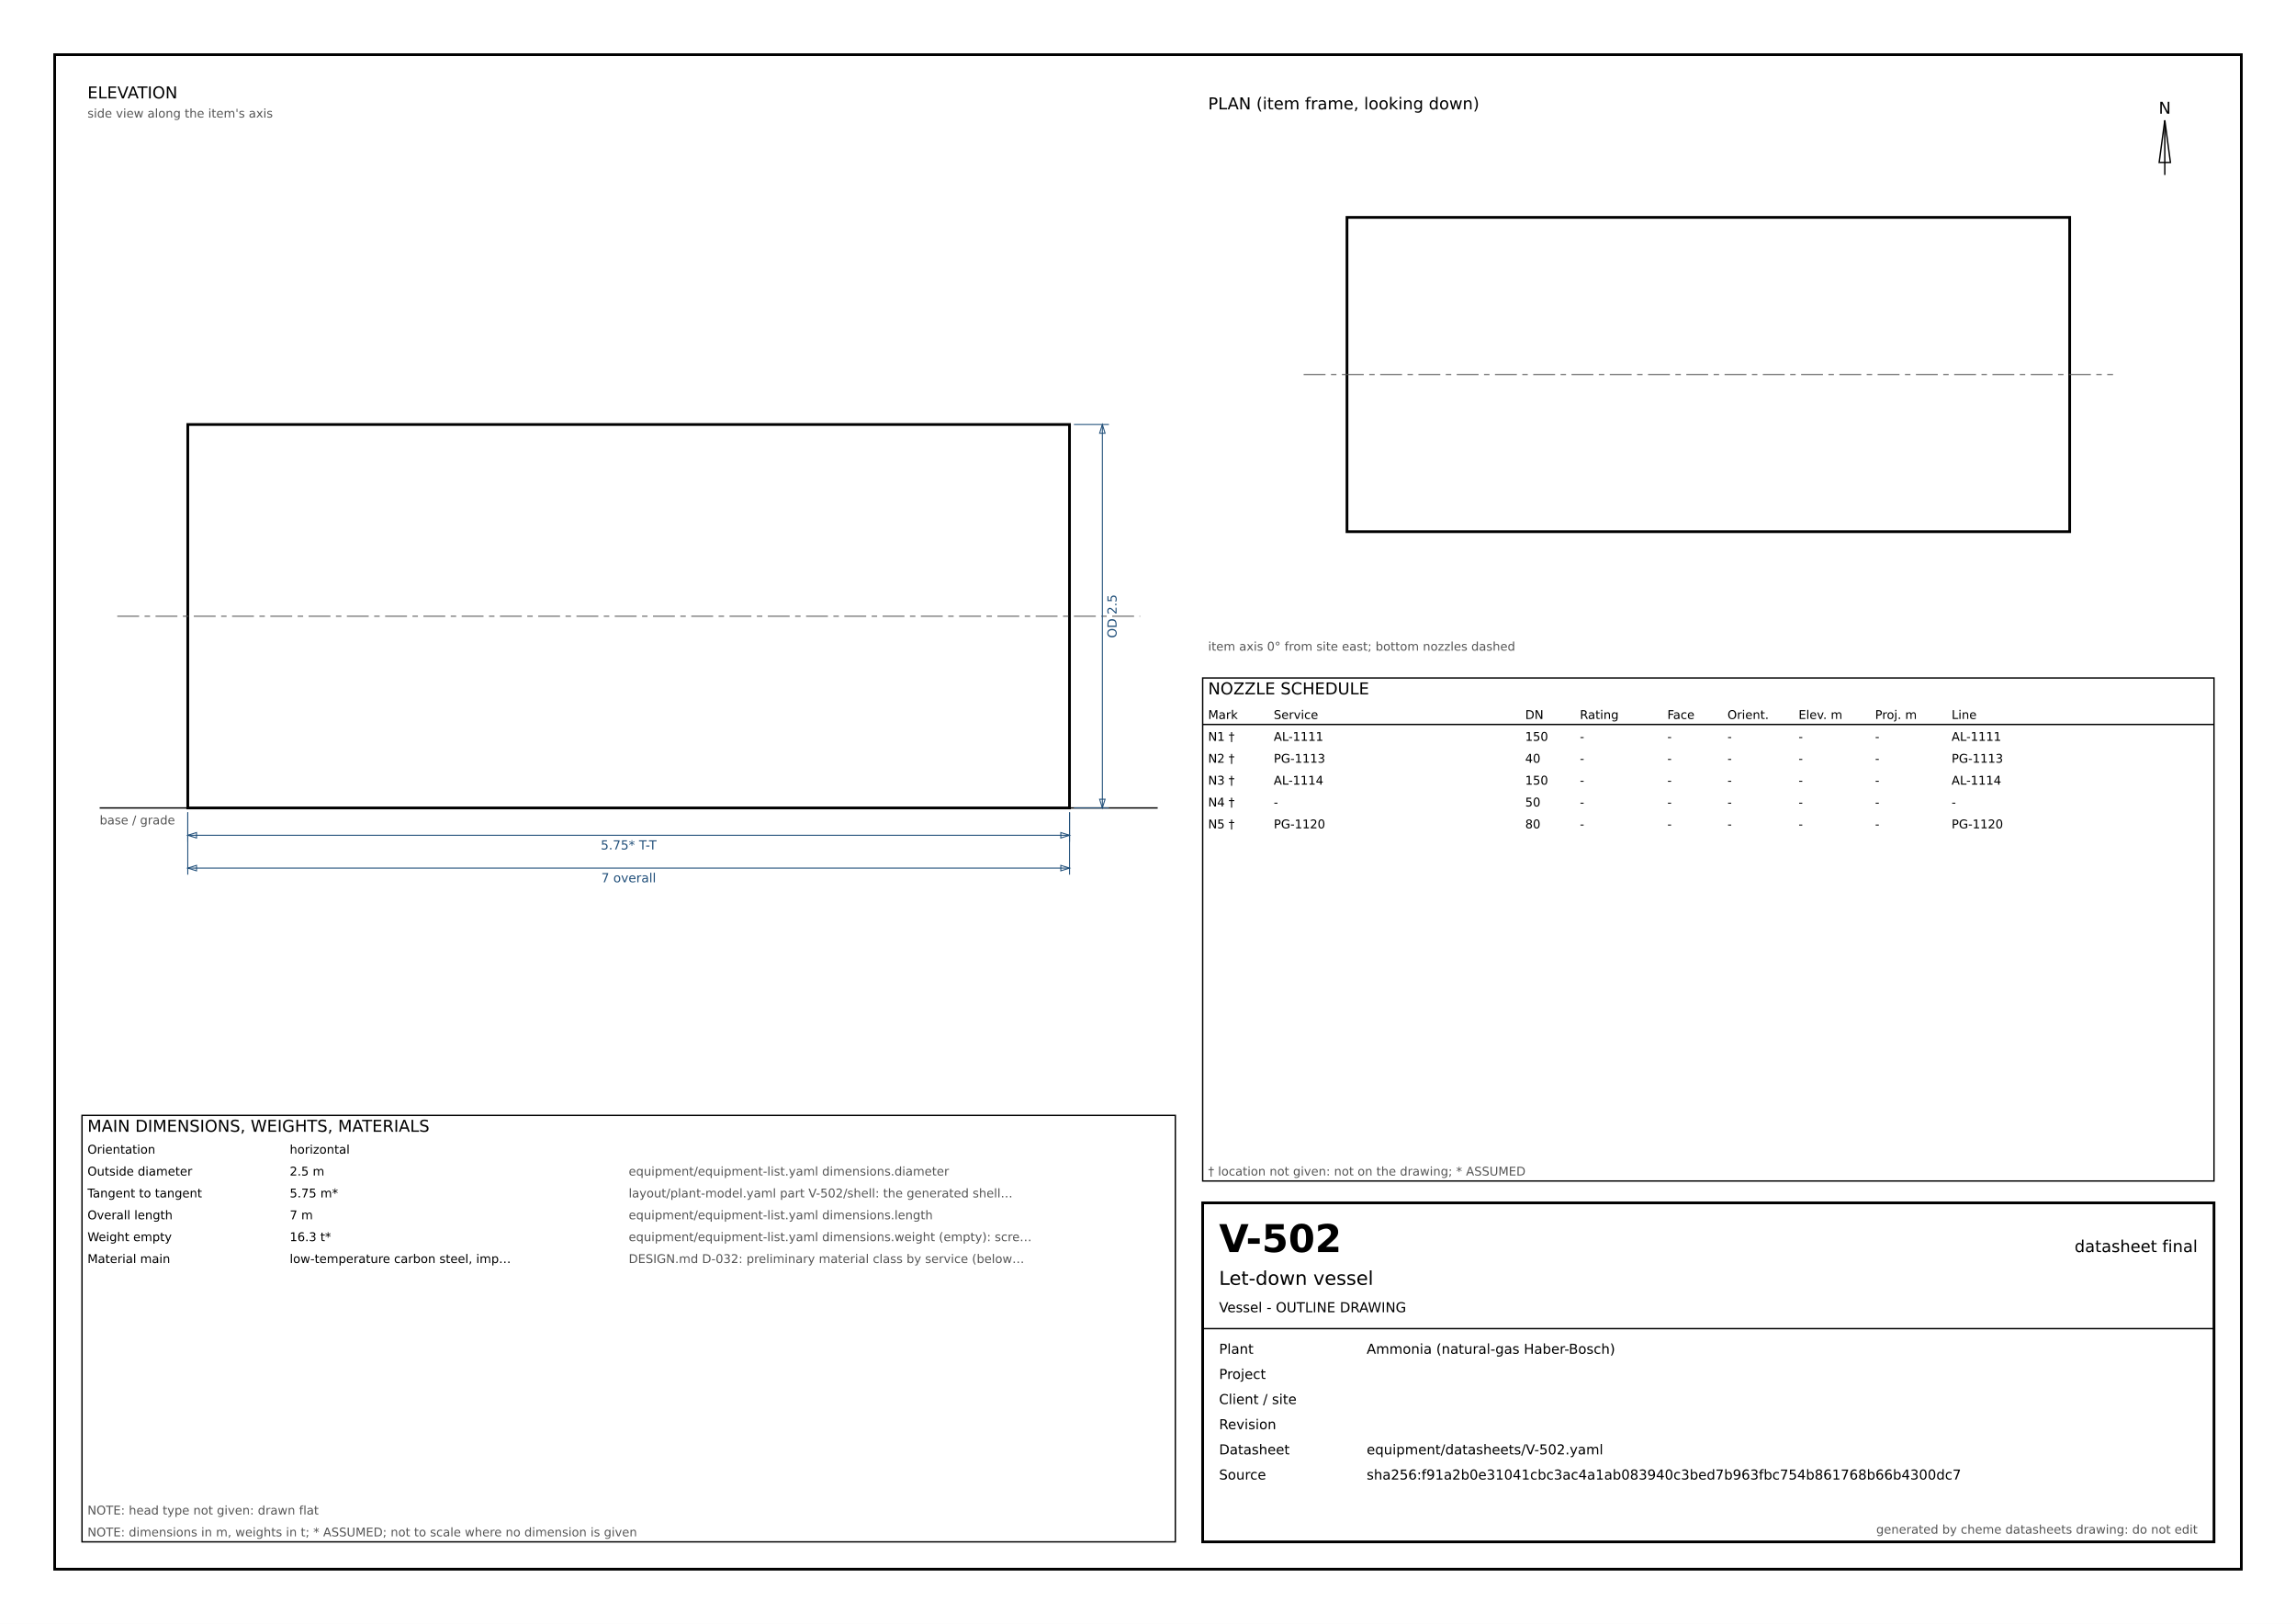
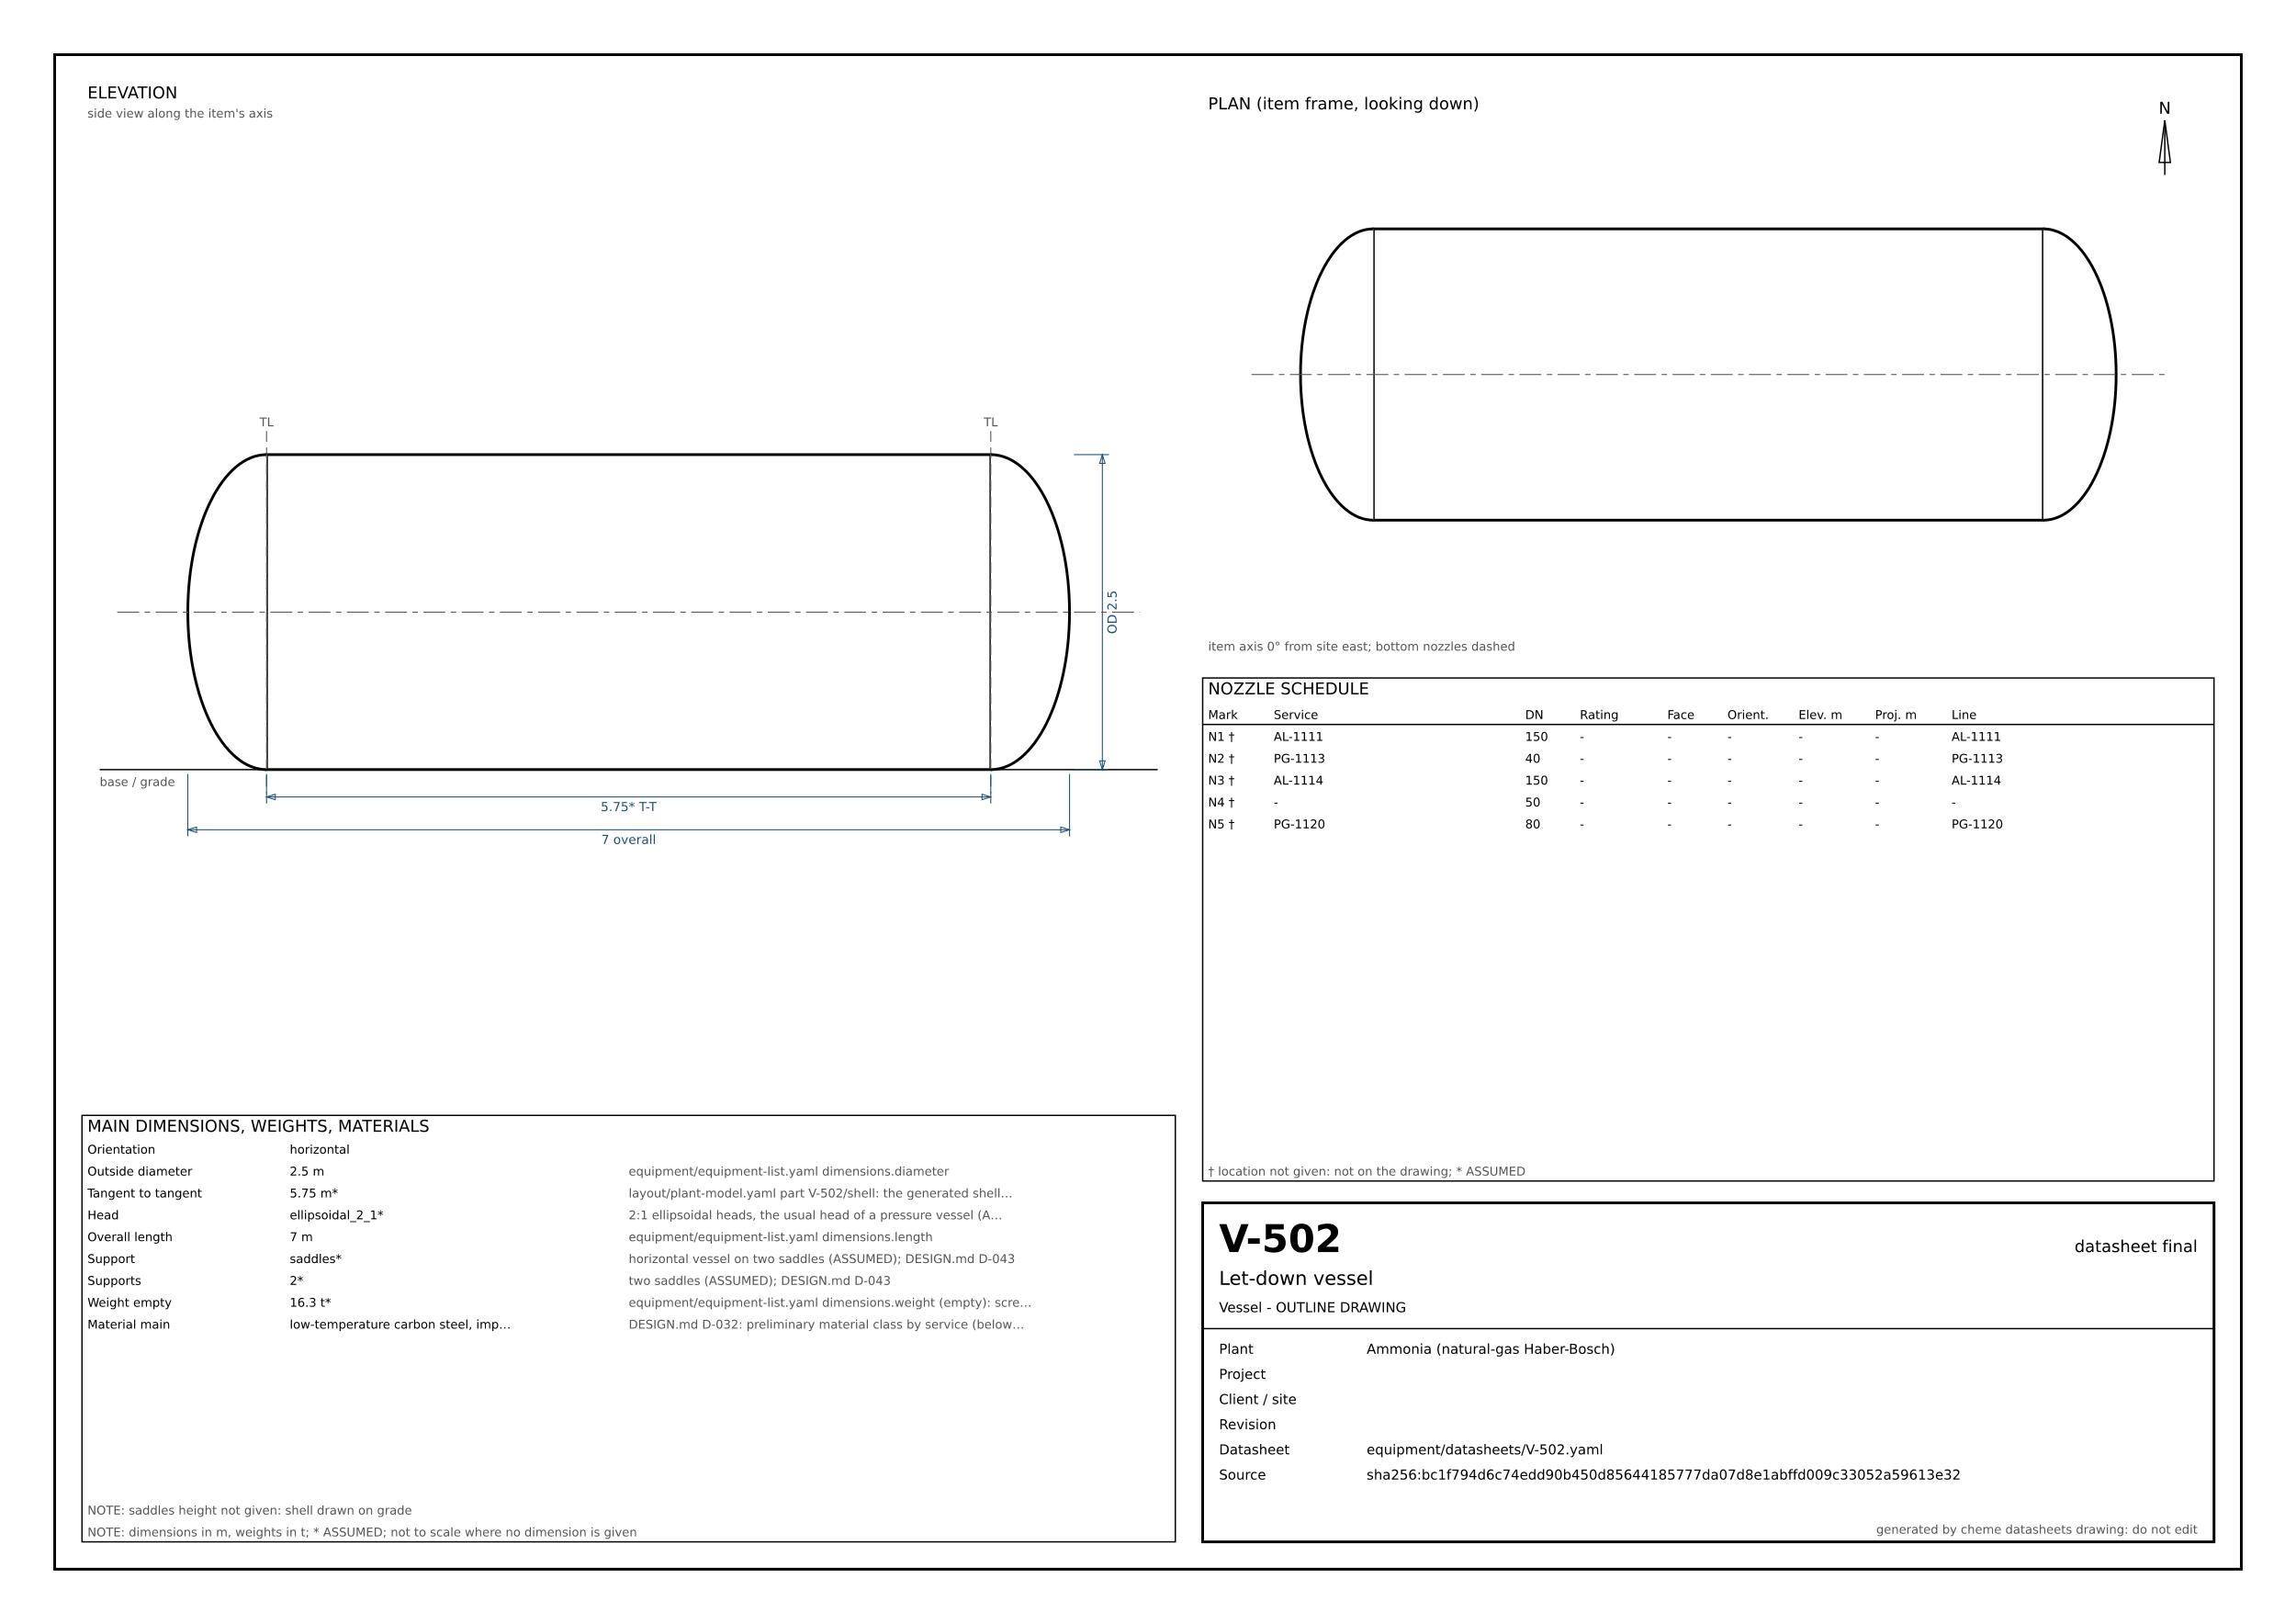
<svg xmlns="http://www.w3.org/2000/svg" width="420mm" height="297mm" viewBox="0 0 420 297">
  <style>
.frame{fill:none;stroke:#000;stroke-width:0.5}
.thin{fill:none;stroke:#000;stroke-width:0.25}
.outline{fill:#fff;stroke:#000;stroke-width:0.5}
.hidden{fill:none;stroke:#000;stroke-width:0.25;stroke-dasharray:1.5 1}
.centre{fill:none;stroke:#555;stroke-width:0.18;stroke-dasharray:4 1 1 1}
.tl{fill:none;stroke:#555;stroke-width:0.18;stroke-dasharray:2 1}
.dim{fill:none;stroke:#1f4e79;stroke-width:0.18}
.nozzle{fill:#fff;stroke:#b71c1c;stroke-width:0.35}
.section{fill:none;stroke:#2e7d32;stroke-width:0.25;stroke-dasharray:2 1}
text{font-family:'DejaVu Sans',Arial,Helvetica,sans-serif;fill:#000}
.t2{font-size:2.2px}.t25{font-size:2.5px}.t3{font-size:3px}.t35{font-size:3.5px}
.t5{font-size:5px;font-weight:bold}.t7{font-size:7px;font-weight:bold}
.dimt{font-size:2.3px;fill:#1f4e79}.nt{font-size:2.3px;fill:#b71c1c}
.note{font-size:2.2px;fill:#555}
.draft{font-size:40px;font-weight:bold;fill:#c62828;fill-opacity:0.12}
</style>
  <rect x="0" y="0" width="420" height="297" fill="#fff" />
  <rect x="10" y="10" width="400" height="277" class="frame" />
  <text x="16" y="18" class="t3" text-anchor="start">ELEVATION</text>
-   <rect x="34.35" y="77.64" width="161.29" height="70.13" class="outline" />
-   <line x1="21.45" y1="112.71" x2="208.55" y2="112.71" class="centre" />
-   <line x1="18.23" y1="147.77" x2="211.77" y2="147.77" class="thin" />
-   <text x="18.23" y="150.77" class="note" text-anchor="start">base / grade</text>
-   <line x1="34.35" y1="148.57" x2="34.35" y2="159.97" class="dim" />
-   <line x1="195.65" y1="148.57" x2="195.65" y2="159.97" class="dim" />
-   <line x1="34.35" y1="158.77" x2="195.65" y2="158.77" class="dim" />
-   <path d="M34.35,158.77 l1.6,0.5 l0,-1 z" class="dim" />
-   <path d="M195.65,158.77 l-1.6,0.5 l0,-1 z" class="dim" />
-   <text x="115" y="161.37" class="dimt" text-anchor="middle">7 overall</text>
-   <line x1="34.35" y1="148.57" x2="34.35" y2="153.97" class="dim" />
-   <line x1="195.65" y1="148.57" x2="195.65" y2="153.97" class="dim" />
-   <line x1="34.35" y1="152.77" x2="195.65" y2="152.77" class="dim" />
-   <path d="M34.35,152.77 l1.6,0.5 l0,-1 z" class="dim" />
-   <path d="M195.65,152.77 l-1.6,0.5 l0,-1 z" class="dim" />
-   <text x="115" y="155.37" class="dimt" text-anchor="middle">5.75* T-T</text>
-   <line x1="196.45" y1="147.77" x2="202.85" y2="147.77" class="dim" />
-   <line x1="196.45" y1="77.64" x2="202.85" y2="77.64" class="dim" />
-   <line x1="201.65" y1="147.77" x2="201.65" y2="77.64" class="dim" />
-   <path d="M201.65,147.77 l0.5,-1.6 l-1,0 z" class="dim" />
-   <path d="M201.65,77.64 l0.5,1.6 l-1,0 z" class="dim" />
-   <text x="204.25" y="112.71" class="dimt" text-anchor="middle" transform="rotate(-90 204.25 112.71)">OD 2.5</text>
-   <rect x="246.4" y="39.76" width="132.2" height="57.48" class="outline" />
-   <line x1="238.47" y1="68.5" x2="386.53" y2="68.5" class="centre" />
+   <rect x="48.76" y="83.15" width="132.49" height="57.6" class="outline" />
+   <path d="M48.76,83.15 A14.4,28.8 0 0 0 48.76,140.76" class="outline" />
+   <path d="M181.24,83.15 A14.4,28.8 0 0 1 181.24,140.76" class="outline" />
+   <line x1="48.76" y1="78.83" x2="48.76" y2="145.08" class="tl" />
+   <text x="48.76" y="77.97" class="note" text-anchor="middle">TL</text>
+   <line x1="181.24" y1="78.83" x2="181.24" y2="145.08" class="tl" />
+   <text x="181.24" y="77.97" class="note" text-anchor="middle">TL</text>
+   <line x1="21.45" y1="111.96" x2="208.55" y2="111.96" class="centre" />
+   <line x1="18.23" y1="140.76" x2="211.77" y2="140.76" class="thin" />
+   <text x="18.23" y="143.76" class="note" text-anchor="start">base / grade</text>
+   <line x1="34.35" y1="141.56" x2="34.35" y2="152.96" class="dim" />
+   <line x1="195.65" y1="141.56" x2="195.65" y2="152.96" class="dim" />
+   <line x1="34.35" y1="151.76" x2="195.65" y2="151.76" class="dim" />
+   <path d="M34.35,151.76 l1.6,0.5 l0,-1 z" class="dim" />
+   <path d="M195.65,151.76 l-1.6,0.5 l0,-1 z" class="dim" />
+   <text x="115" y="154.36" class="dimt" text-anchor="middle">7 overall</text>
+   <line x1="48.76" y1="141.56" x2="48.76" y2="146.96" class="dim" />
+   <line x1="181.24" y1="141.56" x2="181.24" y2="146.96" class="dim" />
+   <line x1="48.76" y1="145.76" x2="181.24" y2="145.76" class="dim" />
+   <path d="M48.76,145.76 l1.6,0.5 l0,-1 z" class="dim" />
+   <path d="M181.24,145.76 l-1.6,0.5 l0,-1 z" class="dim" />
+   <text x="115" y="148.36" class="dimt" text-anchor="middle">5.75* T-T</text>
+   <line x1="196.45" y1="140.76" x2="202.85" y2="140.76" class="dim" />
+   <line x1="196.45" y1="83.15" x2="202.85" y2="83.15" class="dim" />
+   <line x1="201.65" y1="140.76" x2="201.65" y2="83.15" class="dim" />
+   <path d="M201.65,140.76 l0.5,-1.6 l-1,0 z" class="dim" />
+   <path d="M201.65,83.15 l0.5,1.6 l-1,0 z" class="dim" />
+   <text x="204.25" y="111.96" class="dimt" text-anchor="middle" transform="rotate(-90 204.25 111.96)">OD 2.5</text>
+   <rect x="251.22" y="41.86" width="122.55" height="53.28" class="outline" />
+   <path d="M251.22,41.86 A13.32,26.64 0 0 0 251.22,95.14" class="outline" />
+   <path d="M373.78,41.86 A13.32,26.64 0 0 1 373.78,95.14" class="outline" />
+   <line x1="228.95" y1="68.5" x2="396.05" y2="68.5" class="centre" />
  <line x1="396" y1="32" x2="396" y2="22" class="thin" />
  <path d="M396,22 L394.97,29.71 L397.03,29.71 z" class="thin" />
  <text x="396" y="20.8" class="t3" text-anchor="middle">N</text>
  <text x="221" y="20" class="t3" text-anchor="start">PLAN (item frame, looking down)</text>
  <text x="221" y="119" class="note" text-anchor="start">item axis 0° from site east; bottom nozzles dashed</text>
  <text x="16" y="21.5" class="note" text-anchor="start">side view along the item's axis</text>
  <text x="221" y="127" class="t3" text-anchor="start">NOZZLE SCHEDULE</text>
  <text x="221" y="131.5" class="t2" text-anchor="start">Mark</text>
  <text x="233" y="131.5" class="t2" text-anchor="start">Service</text>
  <text x="279" y="131.5" class="t2" text-anchor="start">DN</text>
  <text x="289" y="131.5" class="t2" text-anchor="start">Rating</text>
  <text x="305" y="131.5" class="t2" text-anchor="start">Face</text>
  <text x="316" y="131.5" class="t2" text-anchor="start">Orient.</text>
  <text x="329" y="131.5" class="t2" text-anchor="start">Elev. m</text>
  <text x="343" y="131.5" class="t2" text-anchor="start">Proj. m</text>
  <text x="357" y="131.5" class="t2" text-anchor="start">Line</text>
  <line x1="220" y1="132.5" x2="405" y2="132.5" class="thin" />
  <text x="221" y="135.5" class="t2" text-anchor="start">N1 †</text>
  <text x="233" y="135.5" class="t2" text-anchor="start">AL-1111</text>
  <text x="279" y="135.5" class="t2" text-anchor="start">150</text>
  <text x="289" y="135.5" class="t2" text-anchor="start">-</text>
  <text x="305" y="135.5" class="t2" text-anchor="start">-</text>
  <text x="316" y="135.5" class="t2" text-anchor="start">-</text>
  <text x="329" y="135.5" class="t2" text-anchor="start">-</text>
  <text x="343" y="135.5" class="t2" text-anchor="start">-</text>
  <text x="357" y="135.5" class="t2" text-anchor="start">AL-1111</text>
  <text x="221" y="139.5" class="t2" text-anchor="start">N2 †</text>
  <text x="233" y="139.5" class="t2" text-anchor="start">PG-1113</text>
  <text x="279" y="139.5" class="t2" text-anchor="start">40</text>
  <text x="289" y="139.5" class="t2" text-anchor="start">-</text>
  <text x="305" y="139.5" class="t2" text-anchor="start">-</text>
  <text x="316" y="139.5" class="t2" text-anchor="start">-</text>
  <text x="329" y="139.5" class="t2" text-anchor="start">-</text>
  <text x="343" y="139.5" class="t2" text-anchor="start">-</text>
  <text x="357" y="139.5" class="t2" text-anchor="start">PG-1113</text>
  <text x="221" y="143.5" class="t2" text-anchor="start">N3 †</text>
  <text x="233" y="143.5" class="t2" text-anchor="start">AL-1114</text>
  <text x="279" y="143.5" class="t2" text-anchor="start">150</text>
  <text x="289" y="143.5" class="t2" text-anchor="start">-</text>
  <text x="305" y="143.5" class="t2" text-anchor="start">-</text>
  <text x="316" y="143.5" class="t2" text-anchor="start">-</text>
  <text x="329" y="143.5" class="t2" text-anchor="start">-</text>
  <text x="343" y="143.5" class="t2" text-anchor="start">-</text>
  <text x="357" y="143.5" class="t2" text-anchor="start">AL-1114</text>
  <text x="221" y="147.5" class="t2" text-anchor="start">N4 †</text>
  <text x="233" y="147.5" class="t2" text-anchor="start">-</text>
  <text x="279" y="147.5" class="t2" text-anchor="start">50</text>
  <text x="289" y="147.5" class="t2" text-anchor="start">-</text>
  <text x="305" y="147.5" class="t2" text-anchor="start">-</text>
  <text x="316" y="147.5" class="t2" text-anchor="start">-</text>
  <text x="329" y="147.5" class="t2" text-anchor="start">-</text>
  <text x="343" y="147.5" class="t2" text-anchor="start">-</text>
  <text x="357" y="147.5" class="t2" text-anchor="start">-</text>
  <text x="221" y="151.5" class="t2" text-anchor="start">N5 †</text>
  <text x="233" y="151.5" class="t2" text-anchor="start">PG-1120</text>
  <text x="279" y="151.5" class="t2" text-anchor="start">80</text>
  <text x="289" y="151.5" class="t2" text-anchor="start">-</text>
  <text x="305" y="151.5" class="t2" text-anchor="start">-</text>
  <text x="316" y="151.5" class="t2" text-anchor="start">-</text>
  <text x="329" y="151.5" class="t2" text-anchor="start">-</text>
  <text x="343" y="151.5" class="t2" text-anchor="start">-</text>
  <text x="357" y="151.5" class="t2" text-anchor="start">PG-1120</text>
  <text x="221" y="215" class="note" text-anchor="start">† location not given: not on the drawing; * ASSUMED</text>
  <rect x="220" y="124" width="185" height="92" class="thin" />
  <text x="16" y="207" class="t3" text-anchor="start">MAIN DIMENSIONS, WEIGHTS, MATERIALS</text>
  <text x="16" y="211" class="t2" text-anchor="start">Orientation</text>
  <text x="53" y="211" class="t2" text-anchor="start">horizontal</text>
  <text x="115" y="211" class="note" text-anchor="start" />
  <text x="16" y="215" class="t2" text-anchor="start">Outside diameter</text>
  <text x="53" y="215" class="t2" text-anchor="start">2.5 m</text>
  <text x="115" y="215" class="note" text-anchor="start">equipment/equipment-list.yaml dimensions.diameter</text>
  <text x="16" y="219" class="t2" text-anchor="start">Tangent to tangent</text>
  <text x="53" y="219" class="t2" text-anchor="start">5.75 m*</text>
  <text x="115" y="219" class="note" text-anchor="start">layout/plant-model.yaml part V-502/shell: the generated shell…</text>
-   <text x="16" y="223" class="t2" text-anchor="start">Overall length</text>
-   <text x="53" y="223" class="t2" text-anchor="start">7 m</text>
-   <text x="115" y="223" class="note" text-anchor="start">equipment/equipment-list.yaml dimensions.length</text>
-   <text x="16" y="227" class="t2" text-anchor="start">Weight empty</text>
-   <text x="53" y="227" class="t2" text-anchor="start">16.3 t*</text>
-   <text x="115" y="227" class="note" text-anchor="start">equipment/equipment-list.yaml dimensions.weight (empty): scre…</text>
-   <text x="16" y="231" class="t2" text-anchor="start">Material main</text>
-   <text x="53" y="231" class="t2" text-anchor="start">low-temperature carbon steel, imp…</text>
-   <text x="115" y="231" class="note" text-anchor="start">DESIGN.md D-032: preliminary material class by service (below…</text>
-   <text x="16" y="277" class="note" text-anchor="start">NOTE: head type not given: drawn flat</text>
+   <text x="16" y="223" class="t2" text-anchor="start">Head</text>
+   <text x="53" y="223" class="t2" text-anchor="start">ellipsoidal_2_1*</text>
+   <text x="115" y="223" class="note" text-anchor="start">2:1 ellipsoidal heads, the usual head of a pressure vessel (A…</text>
+   <text x="16" y="227" class="t2" text-anchor="start">Overall length</text>
+   <text x="53" y="227" class="t2" text-anchor="start">7 m</text>
+   <text x="115" y="227" class="note" text-anchor="start">equipment/equipment-list.yaml dimensions.length</text>
+   <text x="16" y="231" class="t2" text-anchor="start">Support</text>
+   <text x="53" y="231" class="t2" text-anchor="start">saddles*</text>
+   <text x="115" y="231" class="note" text-anchor="start">horizontal vessel on two saddles (ASSUMED); DESIGN.md D-043</text>
+   <text x="16" y="235" class="t2" text-anchor="start">Supports</text>
+   <text x="53" y="235" class="t2" text-anchor="start">2*</text>
+   <text x="115" y="235" class="note" text-anchor="start">two saddles (ASSUMED); DESIGN.md D-043</text>
+   <text x="16" y="239" class="t2" text-anchor="start">Weight empty</text>
+   <text x="53" y="239" class="t2" text-anchor="start">16.3 t*</text>
+   <text x="115" y="239" class="note" text-anchor="start">equipment/equipment-list.yaml dimensions.weight (empty): scre…</text>
+   <text x="16" y="243" class="t2" text-anchor="start">Material main</text>
+   <text x="53" y="243" class="t2" text-anchor="start">low-temperature carbon steel, imp…</text>
+   <text x="115" y="243" class="note" text-anchor="start">DESIGN.md D-032: preliminary material class by service (below…</text>
+   <text x="16" y="277" class="note" text-anchor="start">NOTE: saddles height not given: shell drawn on grade</text>
  <text x="16" y="281" class="note" text-anchor="start">NOTE: dimensions in m, weights in t; * ASSUMED; not to scale where no dimension is given</text>
  <rect x="15" y="204" width="200" height="78" class="thin" />
  <rect x="220" y="220" width="185" height="62" class="frame" />
  <text x="223" y="229" class="t7" text-anchor="start">V-502</text>
  <text x="223" y="235" class="t35" text-anchor="start">Let-down vessel</text>
  <text x="223" y="240" class="t25" text-anchor="start">Vessel - OUTLINE DRAWING</text>
  <line x1="220" y1="243" x2="405" y2="243" class="thin" />
  <text x="223" y="247.6" class="t25" text-anchor="start">Plant</text>
  <text x="250" y="247.6" class="t25" text-anchor="start">Ammonia (natural-gas Haber-Bosch)</text>
  <text x="223" y="252.2" class="t25" text-anchor="start">Project</text>
  <text x="250" y="252.2" class="t25" text-anchor="start" />
  <text x="223" y="256.8" class="t25" text-anchor="start">Client / site</text>
  <text x="250" y="256.8" class="t25" text-anchor="start" />
  <text x="223" y="261.4" class="t25" text-anchor="start">Revision</text>
  <text x="250" y="261.4" class="t25" text-anchor="start" />
  <text x="223" y="266" class="t25" text-anchor="start">Datasheet</text>
  <text x="250" y="266" class="t25" text-anchor="start">equipment/datasheets/V-502.yaml</text>
  <text x="223" y="270.6" class="t25" text-anchor="start">Source</text>
-   <text x="250" y="270.6" class="t25" text-anchor="start">sha256:f91a2b0e31041cbc3ac4a1ab083940c3bed7b963fbc754b861768b66b4300dc7</text>
+   <text x="250" y="270.6" class="t25" text-anchor="start">sha256:bc1f794d6c74edd90b450d85644185777da07d8e1abffd009c33052a59613e32</text>
  <text x="402" y="229" class="t3" text-anchor="end">datasheet final</text>
  <text x="402" y="280.5" class="note" text-anchor="end">generated by cheme datasheets drawing: do not edit</text>
</svg>
